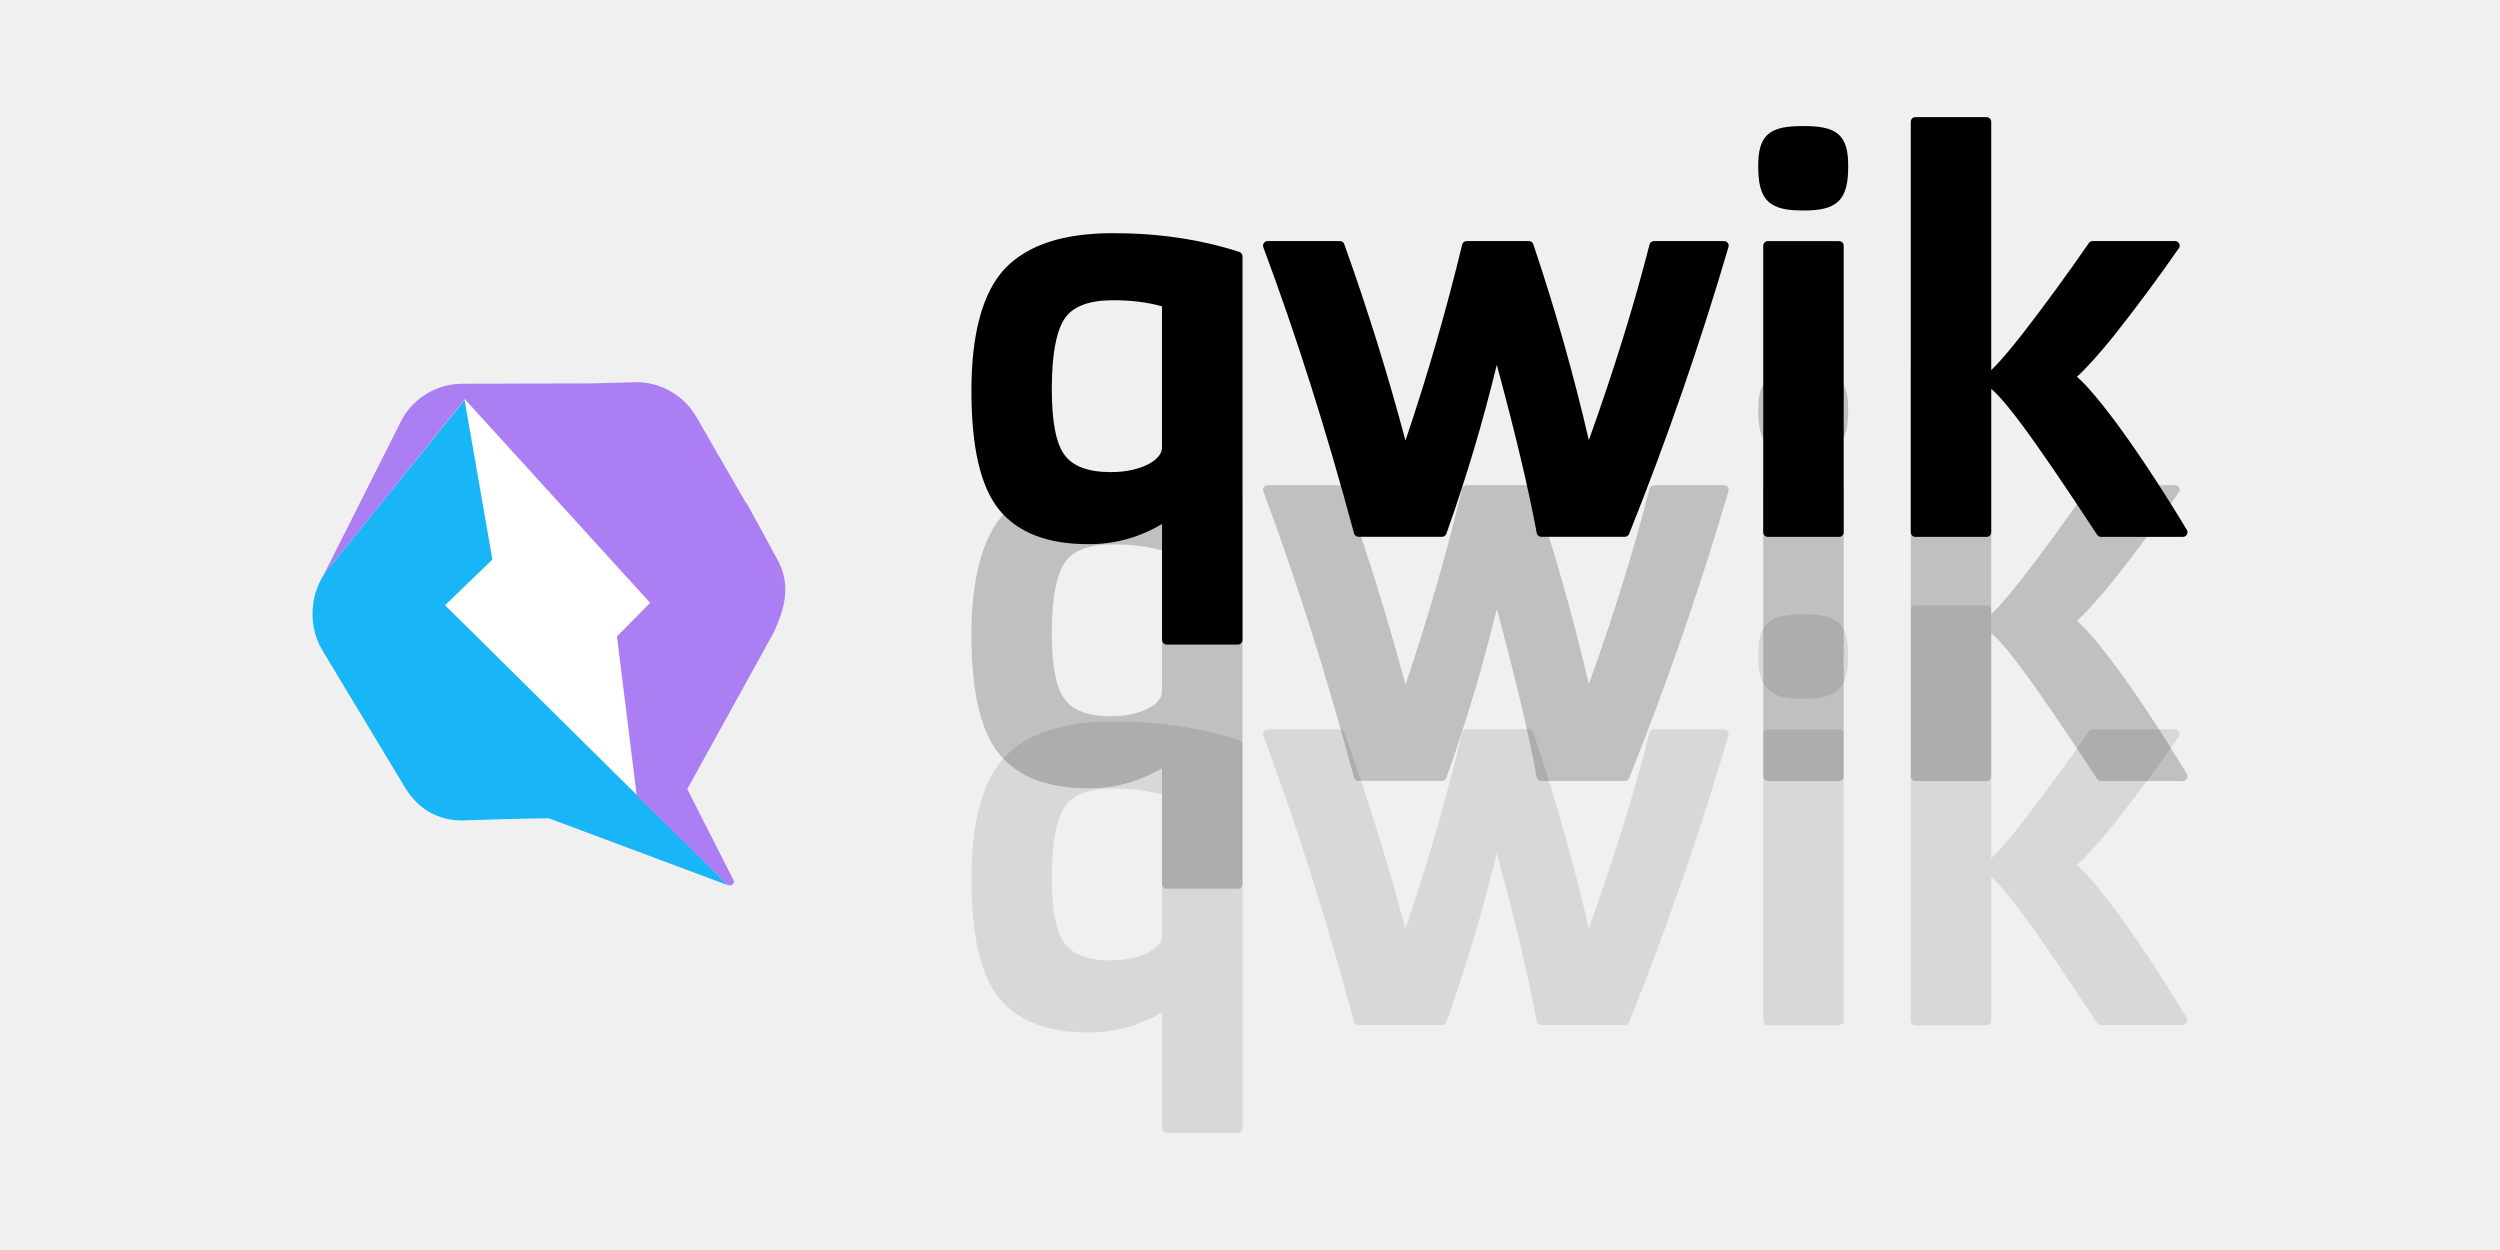
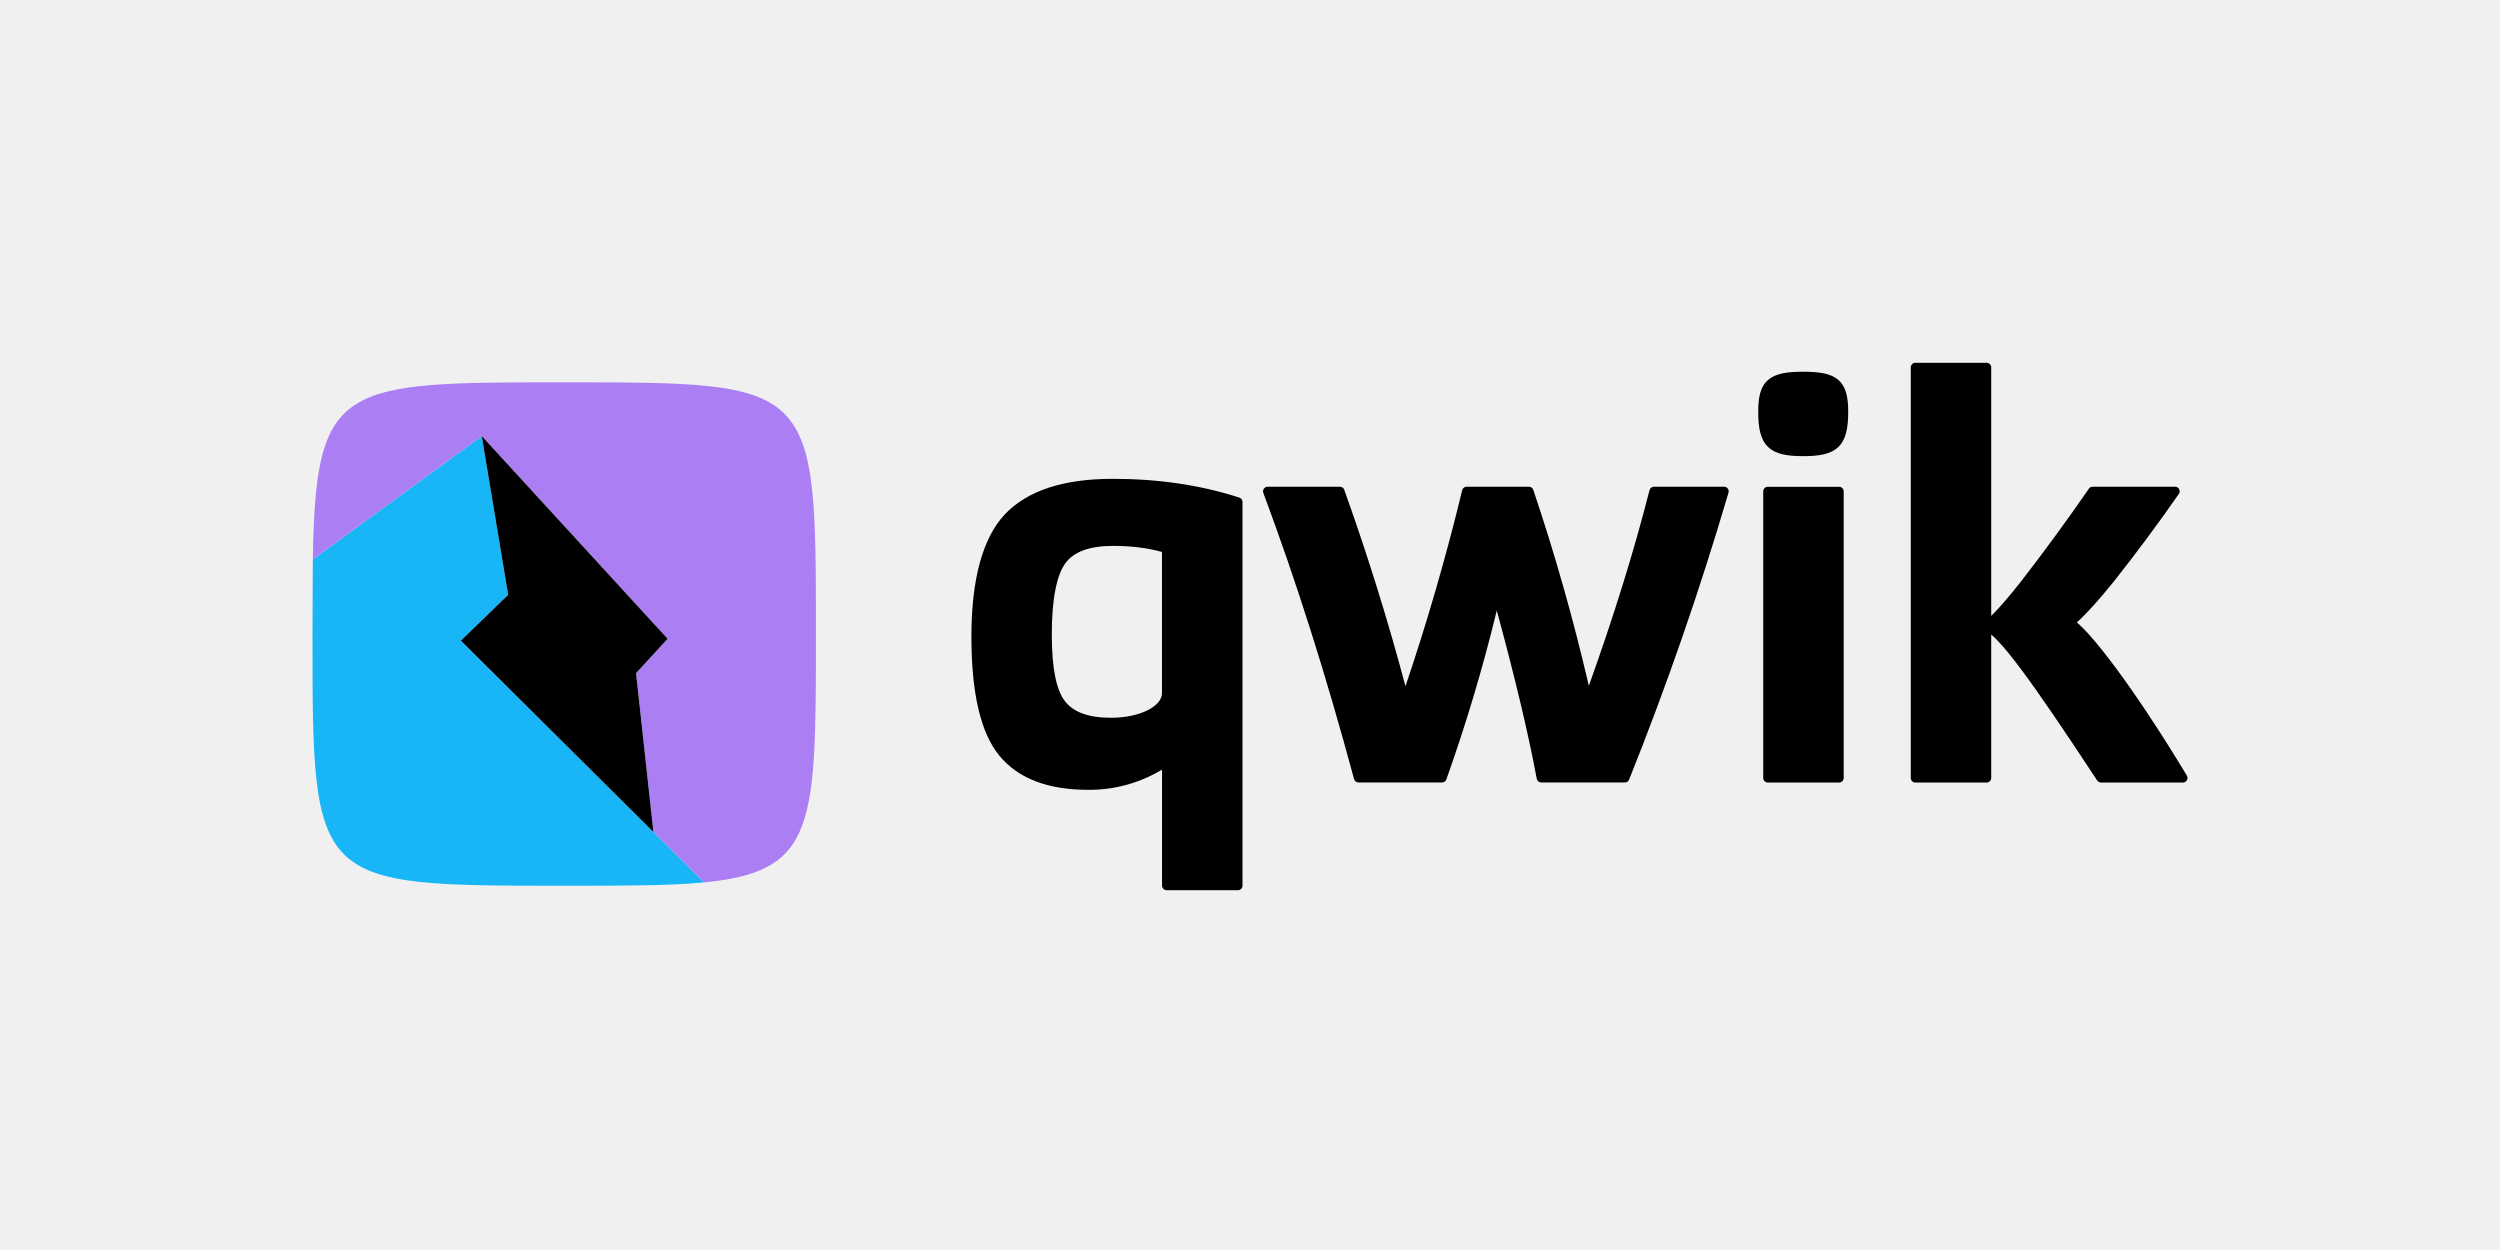
<svg xmlns="http://www.w3.org/2000/svg" width="100%" height="100%" viewBox="0 0 512 256" version="1.1" xml:space="preserve" style="fill-rule:evenodd;clip-rule:evenodd;stroke-linejoin:round;stroke-miterlimit:2;">
  <rect id="Logo" x="0" y="0" width="512" height="256" style="fill:none;" />
  <g id="Qwik">
-     <g id="Reveal">
-       <path id="Logotype-Fade-2" d="M253.521,232.008c0.522,0 0.944,-0.428 0.944,-0.944l0,-78.57c0.002,-0.408 -0.261,-0.772 -0.648,-0.9c-7.919,-2.562 -16.517,-3.84 -25.903,-3.84c-10.002,0 -17.43,2.329 -22.164,7.308l-0.006,0.013c-4.62,4.973 -6.798,13.552 -6.798,24.99c0,11.406 1.825,19.627 5.716,24.379c3.928,4.771 10.097,7 18.192,7c5.33,0.051 10.571,-1.383 15.132,-4.142l0,23.762c0,0.516 0.428,0.944 0.944,0.944l14.591,0Zm-15.548,-69.273l0,28.924c0,1.152 -0.862,2.392 -2.77,3.399c-1.87,0.988 -4.557,1.63 -7.654,1.63c-4.803,0 -7.774,-1.227 -9.467,-3.424c-0.856,-1.102 -1.53,-2.751 -1.989,-5.042c-0.46,-2.285 -0.686,-5.149 -0.686,-8.624c0,-3.689 0.258,-6.748 0.749,-9.197c0.485,-2.455 1.196,-4.236 2.058,-5.401c1.687,-2.279 4.866,-3.512 9.694,-3.512c3.67,0 7.025,0.39 10.071,1.246l-0.006,-0Zm36.44,-13.364l-14.805,0c-0.516,0.002 -0.94,0.428 -0.94,0.944c0,0.112 0.02,0.223 0.059,0.327c6.647,17.77 12.841,37.264 18.582,58.603c0.113,0.407 0.485,0.691 0.906,0.692l17.109,0c0.403,0 0.755,-0.252 0.894,-0.629c4.037,-11.341 7.482,-22.885 10.323,-34.583c3.651,13.452 6.402,24.877 8.183,34.444c0.082,0.448 0.476,0.776 0.932,0.774l17.109,0c0.384,-0 0.732,-0.235 0.875,-0.592c7.72,-19.255 14.513,-38.869 20.357,-58.773c0.025,-0.086 0.038,-0.175 0.038,-0.264c0,-0.518 -0.426,-0.944 -0.944,-0.944l-14.352,0c-0.432,-0.002 -0.813,0.293 -0.919,0.711c-3.11,12.218 -7.22,25.537 -12.426,40.066c-3.14,-13.554 -6.936,-26.948 -11.374,-40.135c-0.129,-0.383 -0.49,-0.642 -0.894,-0.642l-12.759,0c-0.434,0 -0.818,0.296 -0.913,0.724c-3.273,13.544 -7.149,26.936 -11.614,40.135c-3.6,-13.534 -7.767,-26.912 -12.489,-40.097c-0.087,-0.443 -0.48,-0.764 -0.932,-0.762l-0.013,0l0.006,0Zm86.696,0.957l0,58.685c0,0.522 0.428,0.944 0.944,0.944l14.591,0c0.522,0 0.944,-0.422 0.944,-0.944l0,-58.685c0,-0.522 -0.422,-0.944 -0.944,-0.944l-14.434,0c-0.05,-0.008 -0.1,-0.012 -0.151,-0.012c-0.518,0 -0.944,0.426 -0.944,0.944l0,0.013l-0.006,0Zm-1.026,-16.322c0,3.286 0.441,5.697 2.014,7.214c1.561,1.511 3.985,1.888 7.201,1.888c3.21,0 5.64,-0.378 7.201,-1.888c1.574,-1.517 2.014,-3.928 2.014,-7.214c0,-2.958 -0.447,-5.162 -2.058,-6.54c-1.555,-1.322 -3.966,-1.649 -7.157,-1.649c-3.198,0 -5.602,0.327 -7.157,1.649c-1.611,1.372 -2.058,3.582 -2.058,6.54Zm85.362,15.365l-16.876,0c-0.315,0 -0.598,0.151 -0.774,0.403c-4.41,6.399 -8.996,12.675 -13.754,18.821c-2.637,3.349 -4.708,5.741 -6.238,7.226l0,-50.886c0,-0.522 -0.422,-0.944 -0.944,-0.944l-14.591,0c-0.522,0 -0.944,0.422 -0.944,0.944l0,84.078c0,0.522 0.422,0.944 0.944,0.944l14.591,0c0.522,0 0.944,-0.422 0.944,-0.944l0,-29.377c0.422,0.359 0.906,0.818 1.46,1.41c1.24,1.322 2.77,3.185 4.633,5.684c3.726,4.985 8.768,12.4 15.598,22.793c0.176,0.264 0.472,0.428 0.793,0.428l16.769,0c0.518,-0 0.943,-0.427 0.943,-0.944c0,-0.173 -0.048,-0.343 -0.138,-0.491c-5.52,-9.152 -10.506,-16.586 -14.528,-22.019c-2.014,-2.707 -3.796,-4.929 -5.288,-6.609c-0.838,-0.97 -1.738,-1.884 -2.694,-2.738c1.995,-1.788 4.551,-4.639 7.667,-8.504c4.556,-5.76 8.933,-11.658 13.124,-17.688c0.166,-0.175 0.258,-0.407 0.258,-0.648c0,-0.518 -0.426,-0.944 -0.944,-0.944l-0.013,0l0,0.006Z" style="fill:currentColor;fill-opacity:0.1;fill-rule:nonzero;" />
-       <path id="Logotype-Fade-1" d="M253.521,182.008c0.522,0 0.944,-0.428 0.944,-0.944l0,-78.57c0.002,-0.408 -0.261,-0.772 -0.648,-0.9c-7.919,-2.562 -16.517,-3.84 -25.903,-3.84c-10.002,0 -17.43,2.329 -22.164,7.308l-0.006,0.013c-4.62,4.973 -6.798,13.552 -6.798,24.99c0,11.406 1.825,19.627 5.716,24.379c3.928,4.771 10.097,7 18.192,7c5.33,0.051 10.571,-1.383 15.132,-4.142l0,23.762c0,0.516 0.428,0.944 0.944,0.944l14.591,0Zm-15.548,-69.273l0,28.924c0,1.152 -0.862,2.392 -2.77,3.399c-1.87,0.988 -4.557,1.63 -7.654,1.63c-4.803,0 -7.774,-1.227 -9.467,-3.424c-0.856,-1.102 -1.53,-2.751 -1.989,-5.042c-0.46,-2.285 -0.686,-5.149 -0.686,-8.624c0,-3.689 0.258,-6.748 0.749,-9.197c0.485,-2.455 1.196,-4.236 2.058,-5.401c1.687,-2.279 4.866,-3.512 9.694,-3.512c3.67,0 7.025,0.39 10.071,1.246l-0.006,0Zm36.44,-13.364l-14.805,0c-0.516,0.002 -0.94,0.428 -0.94,0.944c0,0.112 0.02,0.223 0.059,0.327c6.647,17.77 12.841,37.264 18.582,58.603c0.113,0.407 0.485,0.691 0.906,0.692l17.109,0c0.403,0 0.755,-0.252 0.894,-0.629c4.037,-11.341 7.482,-22.885 10.323,-34.583c3.651,13.452 6.402,24.877 8.183,34.444c0.082,0.448 0.476,0.776 0.932,0.774l17.109,0c0.384,-0 0.732,-0.235 0.875,-0.592c7.72,-19.255 14.513,-38.869 20.357,-58.773c0.025,-0.086 0.038,-0.175 0.038,-0.264c0,-0.518 -0.426,-0.944 -0.944,-0.944l-14.352,0c-0.432,-0.002 -0.813,0.293 -0.919,0.711c-3.11,12.218 -7.22,25.537 -12.426,40.066c-3.14,-13.554 -6.936,-26.948 -11.374,-40.135c-0.129,-0.383 -0.49,-0.642 -0.894,-0.642l-12.759,0c-0.434,0 -0.818,0.296 -0.913,0.724c-3.273,13.544 -7.149,26.936 -11.614,40.135c-3.6,-13.534 -7.767,-26.912 -12.489,-40.097c-0.087,-0.443 -0.48,-0.764 -0.932,-0.762l-0.013,0l0.006,0Zm86.696,0.957l0,58.685c0,0.522 0.428,0.944 0.944,0.944l14.591,0c0.522,0 0.944,-0.422 0.944,-0.944l0,-58.685c0,-0.522 -0.422,-0.944 -0.944,-0.944l-14.434,0c-0.05,-0.008 -0.1,-0.012 -0.151,-0.012c-0.518,0 -0.944,0.426 -0.944,0.944l0,0.013l-0.006,0Zm-1.026,-16.322c0,3.286 0.441,5.697 2.014,7.214c1.561,1.511 3.985,1.888 7.201,1.888c3.21,0 5.64,-0.378 7.201,-1.888c1.574,-1.517 2.014,-3.928 2.014,-7.214c0,-2.958 -0.447,-5.162 -2.058,-6.54c-1.555,-1.322 -3.966,-1.649 -7.157,-1.649c-3.198,0 -5.602,0.327 -7.157,1.649c-1.611,1.372 -2.058,3.582 -2.058,6.54Zm85.362,15.365l-16.876,0c-0.315,0 -0.598,0.151 -0.774,0.403c-4.41,6.399 -8.996,12.675 -13.754,18.821c-2.637,3.349 -4.708,5.741 -6.238,7.226l0,-50.886c0,-0.522 -0.422,-0.944 -0.944,-0.944l-14.591,0c-0.522,0 -0.944,0.422 -0.944,0.944l0,84.078c0,0.522 0.422,0.944 0.944,0.944l14.591,0c0.522,0 0.944,-0.422 0.944,-0.944l0,-29.377c0.422,0.359 0.906,0.818 1.46,1.41c1.24,1.322 2.77,3.185 4.633,5.684c3.726,4.985 8.768,12.4 15.598,22.793c0.176,0.264 0.472,0.428 0.793,0.428l16.769,0c0.518,-0 0.943,-0.427 0.943,-0.944c0,-0.173 -0.048,-0.343 -0.138,-0.491c-5.52,-9.152 -10.506,-16.586 -14.528,-22.019c-2.014,-2.707 -3.796,-4.929 -5.288,-6.609c-0.838,-0.97 -1.738,-1.884 -2.694,-2.738c1.995,-1.788 4.551,-4.639 7.667,-8.504c4.556,-5.76 8.933,-11.658 13.124,-17.688c0.166,-0.175 0.258,-0.407 0.258,-0.648c0,-0.518 -0.426,-0.944 -0.944,-0.944l-0.013,0l0,0.006Z" style="fill:currentColor;fill-opacity:0.2;fill-rule:nonzero;" />
-       <path id="Logotype" d="M253.521,132.008c0.522,0 0.944,-0.428 0.944,-0.944l0,-78.57c0.002,-0.408 -0.261,-0.772 -0.648,-0.9c-7.919,-2.562 -16.517,-3.84 -25.903,-3.84c-10.002,0 -17.43,2.329 -22.164,7.308l-0.006,0.013c-4.62,4.973 -6.798,13.552 -6.798,24.99c0,11.406 1.825,19.627 5.716,24.379c3.928,4.771 10.097,7 18.192,7c5.33,0.051 10.571,-1.383 15.132,-4.142l0,23.762c0,0.516 0.428,0.944 0.944,0.944l14.591,0Zm-15.548,-69.273l0,28.924c0,1.152 -0.862,2.392 -2.77,3.399c-1.87,0.988 -4.557,1.63 -7.654,1.63c-4.803,0 -7.774,-1.227 -9.467,-3.424c-0.856,-1.102 -1.53,-2.751 -1.989,-5.042c-0.46,-2.285 -0.686,-5.149 -0.686,-8.624c0,-3.689 0.258,-6.748 0.749,-9.197c0.485,-2.455 1.196,-4.236 2.058,-5.401c1.687,-2.279 4.866,-3.512 9.694,-3.512c3.67,0 7.025,0.39 10.071,1.246l-0.006,-0Zm36.44,-13.364l-14.805,0c-0.516,0.002 -0.94,0.428 -0.94,0.944c0,0.112 0.02,0.223 0.059,0.327c6.647,17.77 12.841,37.264 18.582,58.603c0.113,0.407 0.485,0.691 0.906,0.692l17.109,0c0.403,0 0.755,-0.252 0.894,-0.629c4.037,-11.341 7.482,-22.885 10.323,-34.583c3.651,13.452 6.402,24.877 8.183,34.444c0.082,0.448 0.476,0.776 0.932,0.774l17.109,0c0.384,-0 0.732,-0.235 0.875,-0.592c7.72,-19.255 14.513,-38.869 20.357,-58.773c0.025,-0.086 0.038,-0.175 0.038,-0.264c0,-0.518 -0.426,-0.944 -0.944,-0.944l-14.352,0c-0.432,-0.002 -0.813,0.293 -0.919,0.711c-3.11,12.218 -7.22,25.537 -12.426,40.066c-3.14,-13.554 -6.936,-26.948 -11.374,-40.135c-0.129,-0.383 -0.49,-0.642 -0.894,-0.642l-12.759,0c-0.434,0 -0.818,0.296 -0.913,0.724c-3.273,13.544 -7.149,26.936 -11.614,40.135c-3.6,-13.534 -7.767,-26.912 -12.489,-40.097c-0.087,-0.443 -0.48,-0.764 -0.932,-0.762l-0.013,0l0.006,0Zm86.696,0.957l0,58.685c0,0.522 0.428,0.944 0.944,0.944l14.591,0c0.522,0 0.944,-0.422 0.944,-0.944l0,-58.685c0,-0.522 -0.422,-0.944 -0.944,-0.944l-14.434,0c-0.05,-0.008 -0.1,-0.012 -0.151,-0.012c-0.518,0 -0.944,0.426 -0.944,0.944l0,0.013l-0.006,0Zm-1.026,-16.322c0,3.286 0.441,5.697 2.014,7.214c1.561,1.511 3.985,1.888 7.201,1.888c3.21,0 5.64,-0.378 7.201,-1.888c1.574,-1.517 2.014,-3.928 2.014,-7.214c0,-2.958 -0.447,-5.162 -2.058,-6.54c-1.555,-1.322 -3.966,-1.649 -7.157,-1.649c-3.198,0 -5.602,0.327 -7.157,1.649c-1.611,1.372 -2.058,3.582 -2.058,6.54Zm85.362,15.365l-16.876,0c-0.315,0 -0.598,0.151 -0.774,0.403c-4.41,6.399 -8.996,12.675 -13.754,18.821c-2.637,3.349 -4.708,5.741 -6.238,7.226l0,-50.886c0,-0.522 -0.422,-0.944 -0.944,-0.944l-14.591,0c-0.522,0 -0.944,0.422 -0.944,0.944l0,84.078c0,0.522 0.422,0.944 0.944,0.944l14.591,0c0.522,0 0.944,-0.422 0.944,-0.944l0,-29.377c0.422,0.359 0.906,0.818 1.46,1.41c1.24,1.322 2.77,3.185 4.633,5.684c3.726,4.985 8.768,12.4 15.598,22.793c0.176,0.264 0.472,0.428 0.793,0.428l16.769,0c0.518,-0 0.943,-0.427 0.943,-0.944c0,-0.173 -0.048,-0.343 -0.138,-0.491c-5.52,-9.152 -10.506,-16.586 -14.528,-22.019c-2.014,-2.707 -3.796,-4.929 -5.288,-6.609c-0.838,-0.97 -1.738,-1.884 -2.694,-2.738c1.995,-1.788 4.551,-4.639 7.667,-8.504c4.556,-5.76 8.933,-11.658 13.124,-17.688c0.166,-0.175 0.258,-0.407 0.258,-0.648c0,-0.518 -0.426,-0.944 -0.944,-0.944l-0.013,0l0,0.006Z" style="fill:currentColor;fill-rule:nonzero;" />
-     </g>
+     <path id="Logotype" d="M253.521,182.319c0.522,0 0.944,-0.428 0.944,-0.944l0,-78.57c0.002,-0.408 -0.261,-0.772 -0.648,-0.9c-7.919,-2.562 -16.517,-3.84 -25.903,-3.84c-10.002,0 -17.43,2.329 -22.164,7.308l-0.006,0.013c-4.62,4.973 -6.798,13.552 -6.798,24.99c0,11.406 1.825,19.627 5.716,24.379c3.928,4.771 10.097,7 18.192,7c5.33,0.051 10.571,-1.383 15.132,-4.142l0,23.762c0,0.516 0.428,0.944 0.944,0.944l14.591,0Zm-15.548,-69.273l0,28.924c0,1.152 -0.862,2.392 -2.77,3.399c-1.87,0.988 -4.557,1.63 -7.654,1.63c-4.803,0 -7.774,-1.227 -9.467,-3.424c-0.856,-1.102 -1.53,-2.751 -1.989,-5.042c-0.46,-2.285 -0.686,-5.149 -0.686,-8.624c0,-3.689 0.258,-6.748 0.749,-9.197c0.485,-2.455 1.196,-4.236 2.058,-5.401c1.687,-2.279 4.866,-3.512 9.694,-3.512c3.67,0 7.025,0.39 10.071,1.246l-0.006,0Zm36.44,-13.364l-14.805,0c-0.516,0.002 -0.94,0.428 -0.94,0.944c0,0.112 0.02,0.223 0.059,0.327c6.647,17.77 12.841,37.264 18.582,58.603c0.113,0.407 0.485,0.691 0.906,0.692l17.109,0c0.403,0 0.755,-0.252 0.894,-0.629c4.037,-11.341 7.482,-22.885 10.323,-34.583c3.651,13.452 6.402,24.877 8.183,34.444c0.082,0.448 0.476,0.776 0.932,0.774l17.109,0c0.384,-0 0.732,-0.235 0.875,-0.592c7.72,-19.255 14.513,-38.869 20.357,-58.773c0.025,-0.086 0.038,-0.175 0.038,-0.264c0,-0.518 -0.426,-0.944 -0.944,-0.944l-14.352,0c-0.432,-0.002 -0.813,0.293 -0.919,0.711c-3.11,12.218 -7.22,25.537 -12.426,40.066c-3.14,-13.554 -6.936,-26.948 -11.374,-40.135c-0.129,-0.383 -0.49,-0.642 -0.894,-0.642l-12.759,0c-0.434,0 -0.818,0.296 -0.913,0.724c-3.273,13.544 -7.149,26.936 -11.614,40.135c-3.6,-13.534 -7.767,-26.912 -12.489,-40.097c-0.087,-0.443 -0.48,-0.764 -0.932,-0.762l-0.013,0l0.006,0Zm86.696,0.957l0,58.685c0,0.522 0.428,0.944 0.944,0.944l14.591,0c0.522,0 0.944,-0.422 0.944,-0.944l0,-58.685c0,-0.522 -0.422,-0.944 -0.944,-0.944l-14.434,0c-0.05,-0.008 -0.1,-0.012 -0.151,-0.012c-0.518,0 -0.944,0.426 -0.944,0.944l0,0.013l-0.006,0Zm-1.026,-16.322c0,3.286 0.441,5.697 2.014,7.214c1.561,1.511 3.985,1.888 7.201,1.888c3.21,0 5.64,-0.378 7.201,-1.888c1.574,-1.517 2.014,-3.928 2.014,-7.214c0,-2.958 -0.447,-5.162 -2.058,-6.54c-1.555,-1.322 -3.966,-1.649 -7.157,-1.649c-3.198,0 -5.602,0.327 -7.157,1.649c-1.611,1.372 -2.058,3.582 -2.058,6.54Zm85.362,15.365l-16.876,0c-0.315,0 -0.598,0.151 -0.774,0.403c-4.41,6.399 -8.996,12.675 -13.754,18.821c-2.637,3.349 -4.708,5.741 -6.238,7.226l0,-50.886c0,-0.522 -0.422,-0.944 -0.944,-0.944l-14.591,0c-0.522,0 -0.944,0.422 -0.944,0.944l0,84.078c0,0.522 0.422,0.944 0.944,0.944l14.591,0c0.522,0 0.944,-0.422 0.944,-0.944l0,-29.377c0.422,0.359 0.906,0.818 1.46,1.41c1.24,1.322 2.77,3.185 4.633,5.684c3.726,4.985 8.768,12.4 15.598,22.793c0.176,0.264 0.472,0.428 0.793,0.428l16.769,0c0.518,-0 0.943,-0.427 0.943,-0.944c0,-0.173 -0.048,-0.343 -0.138,-0.491c-5.52,-9.152 -10.506,-16.586 -14.528,-22.019c-2.014,-2.707 -3.796,-4.929 -5.288,-6.609c-0.838,-0.97 -1.738,-1.884 -2.694,-2.738c1.995,-1.788 4.551,-4.639 7.667,-8.504c4.556,-5.76 8.933,-11.658 13.124,-17.688c0.166,-0.175 0.258,-0.407 0.258,-0.648c0,-0.518 -0.426,-0.944 -0.944,-0.944l-0.013,0l0,0.006Z" style="fill:currentColor;fill-rule:nonzero;" />
    <g id="Logomark">
-       <path d="M133.236,123.357l-38.039,-41.501l5.407,32.506l-9.681,9.392l39.417,39.172l-3.55,-32.518l6.446,-7.031l0,-0.019Z" style="fill:#fff;fill-rule:nonzero;" />
-       <path d="M149.168,181.337l-18.475,-18.38l-0.264,0.044l0,-0.189l-39.285,-38.863l9.7,-9.348l-5.703,-32.688l-26.998,33.488c-4.583,4.633 -5.464,12.205 -2.14,17.757l16.87,28.005c2.581,4.293 6.635,7.05 12.293,6.849c11.979,-0.422 17.247,-0.422 17.247,-0.422l36.742,13.729l0.013,0.013l0,0.006Z" style="fill:#18b6f6;fill-rule:nonzero;" />
-       <path d="M158.295,129.834c2.663,-5.489 3.613,-10.292 0.988,-15.107l-3.733,-6.874l-1.939,-3.525l-0.755,-1.385l-0.063,0.088l-10.166,-17.625c-2.555,-4.455 -7.334,-7.191 -12.47,-7.138l-8.913,0.252l-26.595,0.069c-5.017,0.036 -9.66,2.717 -12.199,7.044l-16.158,32.09l28.918,-35.974l37.938,41.715l-6.798,6.88l4.06,32.632l0.057,-0.063l0,0.088l-0.063,0l0.088,0.082l3.16,3.084l15.296,14.944c0.648,0.617 1.687,-0.126 1.259,-0.894l-9.455,-18.613" style="fill:#ac7ef4;fill-rule:nonzero;" />
+       <path id="Blue" d="M98.664,89.304l5.408,32.512l-9.683,9.394l49.814,49.504c0,0 8.634,-0.833 0,0c-7.113,0.686 -16.435,0.686 -28.653,0.686c-51.55,0 -51.55,0 -51.55,-51.55c0,-5.703 0.07,-15.286 0.07,-15.286l34.594,-25.26Z" style="fill:#18b6f6;" />
+       <path id="Purple" d="M115.55,78.3c51.55,0 51.55,-0 51.55,51.55c0,20.736 0,33.13 -3.355,40.54c-3.009,6.645 -8.716,9.279 -19.542,10.324c-3.041,0.293 -0,-0 -0,-0l-10.389,-10.324l-3.551,-32.525l6.447,-7.033l-38.047,-41.528l-34.594,25.26c0,0 -0.026,1.692 -0,0c0.561,-36.264 5.633,-36.264 51.48,-36.264Z" style="fill:#ac7ef4;" />
+       <path id="White" d="M136.711,130.813l-38.047,-41.509l5.408,32.512l-9.683,9.394l39.425,39.18l-3.551,-32.525l6.447,-7.033l0,-0.019Z" style="fill:currentColor;fill-rule:nonzero;" />
    </g>
  </g>
</svg>
